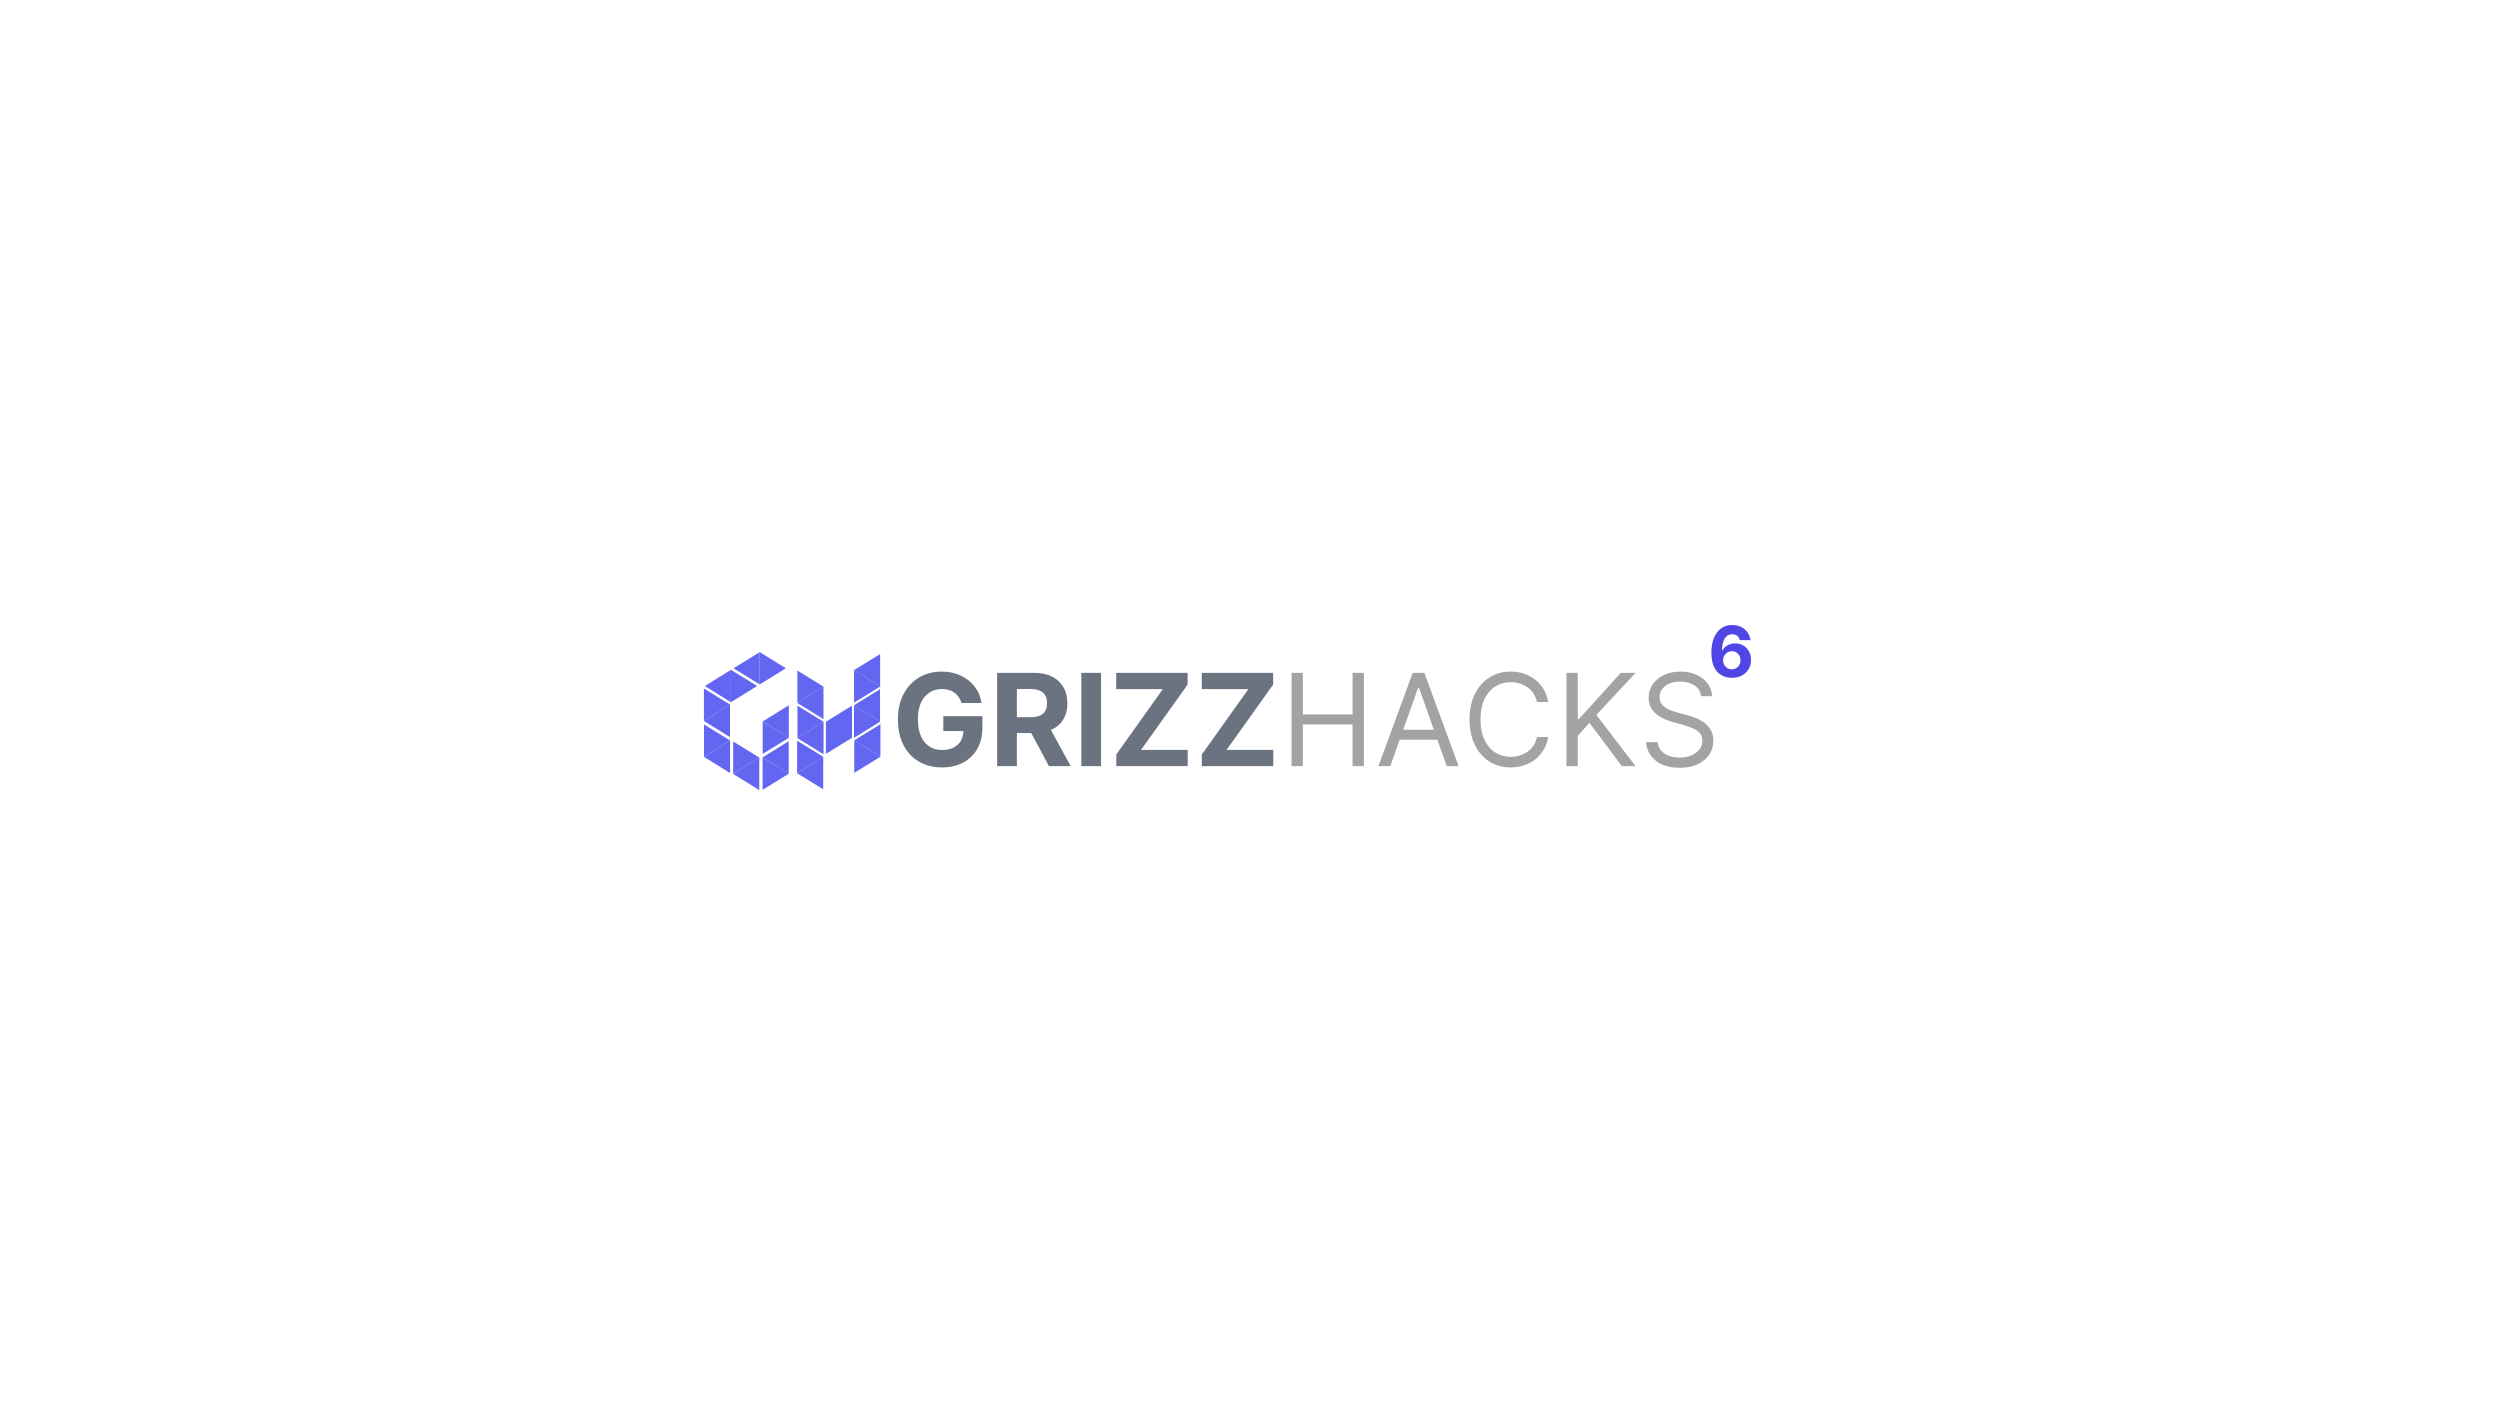
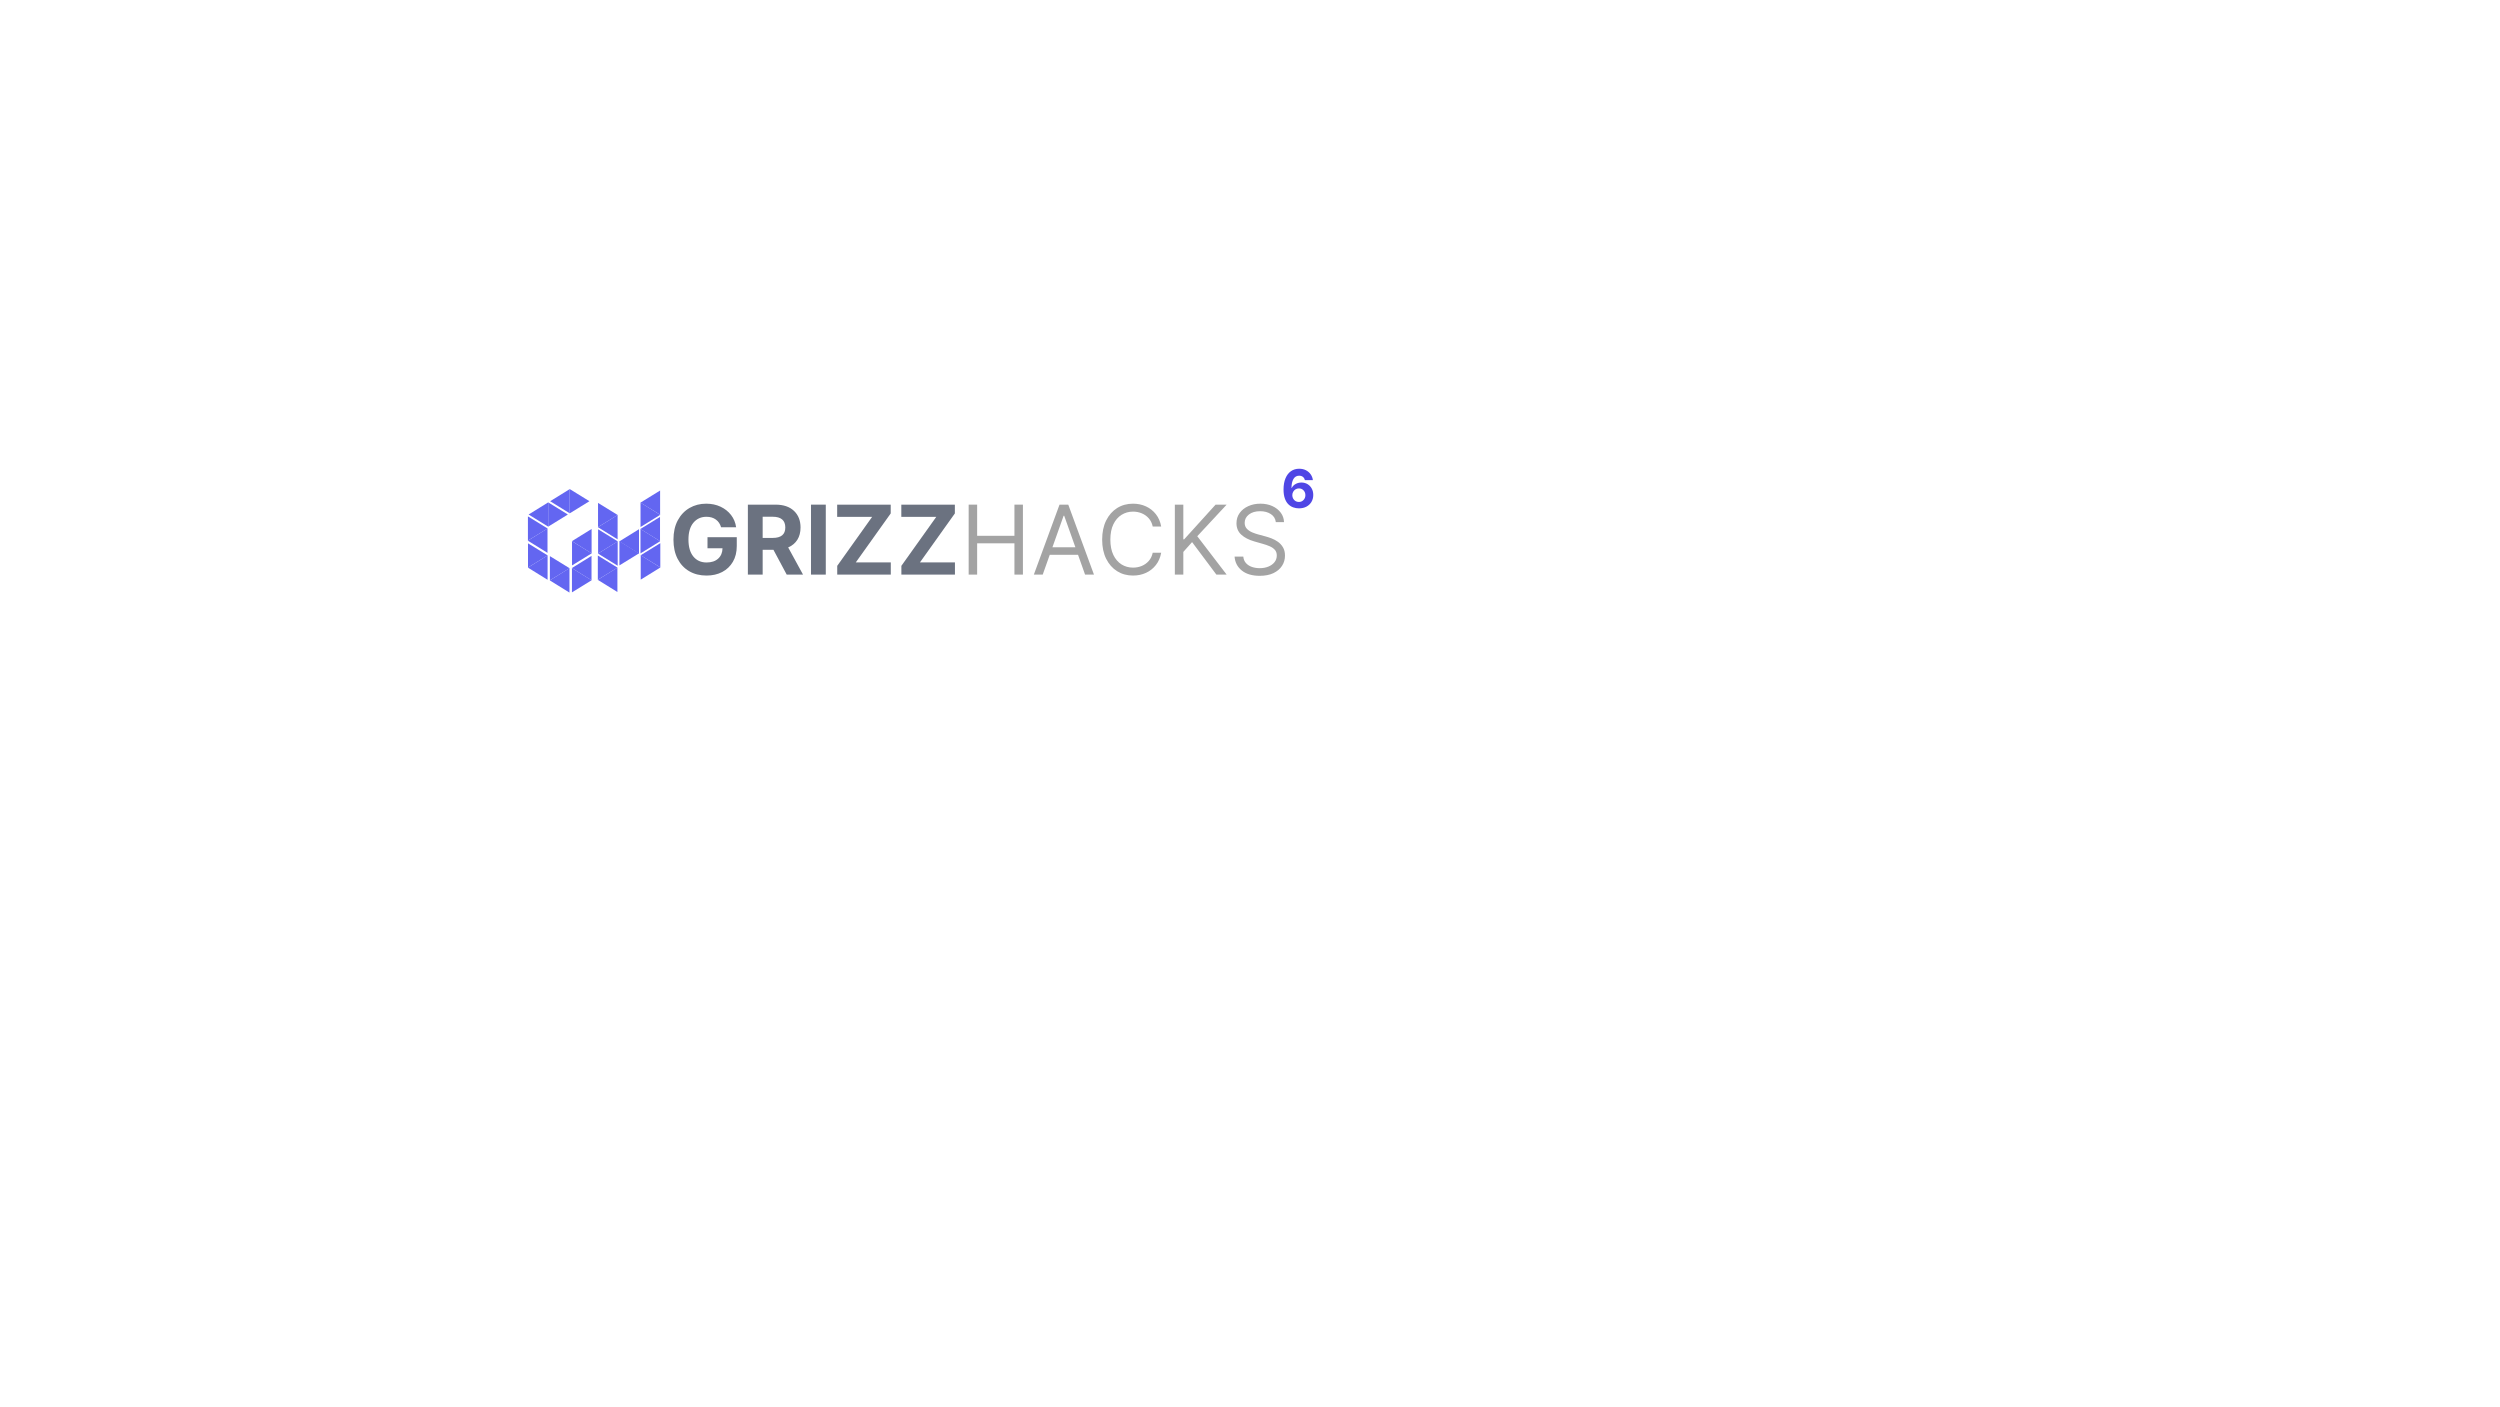
- <svg xmlns="http://www.w3.org/2000/svg" width="1920" zoomAndPan="magnify" viewBox="0 0 1440 810" height="1080" preserveAspectRatio="xMidYMid meet" version="1.0">
+ <svg xmlns="http://www.w3.org/2000/svg" width="1920" zoomAndPan="magnify" height="1080" preserveAspectRatio="xMidYMid meet" version="1.0">
  <defs>
    <g />
    <clipPath id="64cb5a89b1">
      <path d="M 405.277 396 L 421 396 L 421 416 L 405.277 416 Z M 405.277 396 " clip-rule="nonzero" />
    </clipPath>
    <clipPath id="a151e5dd6b">
      <path d="M 405.277 405 L 421 405 L 421 425 L 405.277 425 Z M 405.277 405 " clip-rule="nonzero" />
    </clipPath>
    <clipPath id="03dc8297cb">
      <path d="M 405.277 417 L 421 417 L 421 436 L 405.277 436 Z M 405.277 417 " clip-rule="nonzero" />
    </clipPath>
    <clipPath id="deba7fe38e">
      <path d="M 405.277 426 L 421 426 L 421 446 L 405.277 446 Z M 405.277 426 " clip-rule="nonzero" />
    </clipPath>
    <clipPath id="1ab076337b">
      <path d="M 437 375.609 L 453 375.609 L 453 395 L 437 395 Z M 437 375.609 " clip-rule="nonzero" />
    </clipPath>
    <clipPath id="3881b3afc9">
      <path d="M 422 375.609 L 438 375.609 L 438 395 L 422 395 Z M 422 375.609 " clip-rule="nonzero" />
    </clipPath>
    <clipPath id="7cb5b0ebd0">
      <path d="M 405.277 385 L 422 385 L 422 405 L 405.277 405 Z M 405.277 385 " clip-rule="nonzero" />
    </clipPath>
    <clipPath id="7f194280ca">
      <path d="M 422 436 L 438 436 L 438 455.109 L 422 455.109 Z M 422 436 " clip-rule="nonzero" />
    </clipPath>
    <clipPath id="cc58dd60d2">
      <path d="M 491 386 L 507.277 386 L 507.277 405 L 491 405 Z M 491 386 " clip-rule="nonzero" />
    </clipPath>
    <clipPath id="7f8f23a0fc">
      <path d="M 491 406 L 507.277 406 L 507.277 425 L 491 425 Z M 491 406 " clip-rule="nonzero" />
    </clipPath>
    <clipPath id="2e6db85fda">
      <path d="M 492 417 L 507.277 417 L 507.277 436 L 492 436 Z M 492 417 " clip-rule="nonzero" />
    </clipPath>
    <clipPath id="07bbb26464">
      <path d="M 492 426 L 507.277 426 L 507.277 446 L 492 446 Z M 492 426 " clip-rule="nonzero" />
    </clipPath>
  </defs>
  <g clip-path="url(#64cb5a89b1)">
    <path fill="#6366f1" d="M 405.445 396.586 C 410.457 399.672 415.465 402.754 420.473 405.836 C 420.457 405.891 420.457 405.941 420.438 405.953 C 415.441 409.031 410.445 412.105 405.445 415.18 Z M 405.445 396.586 " fill-opacity="1" fill-rule="nonzero" />
  </g>
  <g clip-path="url(#a151e5dd6b)">
    <path fill="#6366f1" d="M 420.484 405.855 L 420.484 424.594 C 415.445 421.473 410.453 418.383 405.371 415.234 C 410.426 412.098 415.422 408.996 420.484 405.855 " fill-opacity="1" fill-rule="nonzero" />
  </g>
  <g clip-path="url(#03dc8297cb)">
    <path fill="#6366f1" d="M 405.504 417.27 C 410.516 420.355 415.523 423.438 420.531 426.52 C 420.516 426.574 420.516 426.625 420.496 426.637 C 415.5 429.715 410.504 432.789 405.504 435.863 Z M 405.504 417.27 " fill-opacity="1" fill-rule="nonzero" />
  </g>
  <g clip-path="url(#deba7fe38e)">
    <path fill="#6366f1" d="M 420.543 426.539 L 420.543 445.277 C 415.504 442.156 410.512 439.066 405.43 435.918 C 410.484 432.781 415.48 429.68 420.543 426.539 " fill-opacity="1" fill-rule="nonzero" />
  </g>
  <g clip-path="url(#1ab076337b)">
    <path fill="#6366f1" d="M 437.562 375.609 C 442.574 378.699 447.59 381.793 452.594 384.879 C 452.582 384.938 452.582 384.988 452.562 385 C 447.562 388.082 442.562 391.164 437.562 394.246 Z M 437.562 375.609 " fill-opacity="1" fill-rule="nonzero" />
  </g>
  <g clip-path="url(#3881b3afc9)">
    <path fill="#6366f1" d="M 437.562 375.621 L 437.562 394.242 C 432.551 391.141 427.582 388.07 422.523 384.941 C 427.555 381.824 432.523 378.742 437.562 375.621 " fill-opacity="1" fill-rule="nonzero" />
  </g>
  <path fill="#6366f1" d="M 421.008 385.824 C 426.02 388.918 431.031 392.008 436.039 395.094 C 436.023 395.152 436.027 395.203 436.008 395.215 C 431.008 398.301 426.008 401.379 421.008 404.461 Z M 421.008 385.824 " fill-opacity="1" fill-rule="nonzero" />
  <g clip-path="url(#7cb5b0ebd0)">
    <path fill="#6366f1" d="M 421.008 385.836 L 421.008 404.461 C 415.992 401.359 411.027 398.285 405.969 395.156 C 411 392.039 415.969 388.961 421.008 385.836 " fill-opacity="1" fill-rule="nonzero" />
  </g>
  <path fill="#6366f1" d="M 422.309 427.102 C 427.32 430.184 432.328 433.27 437.332 436.348 C 437.32 436.406 437.32 436.457 437.301 436.469 C 432.305 439.547 427.305 442.621 422.309 445.695 Z M 422.309 427.102 " fill-opacity="1" fill-rule="nonzero" />
  <g clip-path="url(#7f194280ca)">
    <path fill="#6366f1" d="M 437.344 436.371 L 437.344 455.109 C 432.305 451.988 427.312 448.895 422.23 445.746 C 427.285 442.613 432.281 439.512 437.344 436.371 " fill-opacity="1" fill-rule="nonzero" />
  </g>
  <path fill="#6366f1" d="M 439.254 454.934 C 444.262 451.852 449.273 448.766 454.277 445.688 C 454.262 445.629 454.266 445.578 454.246 445.566 C 449.25 442.488 444.25 439.414 439.254 436.34 Z M 439.254 454.934 " fill-opacity="1" fill-rule="nonzero" />
  <path fill="#6366f1" d="M 454.289 445.664 L 454.289 426.926 C 449.254 430.047 444.258 433.141 439.176 436.289 C 444.23 439.426 449.227 442.523 454.289 445.664 " fill-opacity="1" fill-rule="nonzero" />
  <path fill="#6366f1" d="M 439.312 434.25 C 444.324 431.168 449.332 428.082 454.336 425.004 C 454.324 424.945 454.324 424.895 454.305 424.883 C 449.309 421.805 444.309 418.73 439.312 415.656 Z M 439.312 434.25 " fill-opacity="1" fill-rule="nonzero" />
  <path fill="#6366f1" d="M 454.352 424.98 L 454.352 406.242 C 449.312 409.363 444.316 412.457 439.234 415.605 C 444.289 418.742 449.285 421.84 454.352 424.98 " fill-opacity="1" fill-rule="nonzero" />
  <path fill="#6366f1" d="M 459.281 386.23 C 464.293 389.312 469.301 392.398 474.305 395.477 C 474.293 395.535 474.293 395.586 474.273 395.598 C 469.277 398.676 464.277 401.75 459.281 404.824 Z M 459.281 386.23 " fill-opacity="1" fill-rule="nonzero" />
  <path fill="#6366f1" d="M 474.32 395.5 L 474.32 414.238 C 469.281 411.117 464.289 408.023 459.207 404.875 C 464.262 401.738 469.258 398.641 474.32 395.5 " fill-opacity="1" fill-rule="nonzero" />
  <path fill="#6366f1" d="M 459.34 406.484 C 464.352 409.566 469.359 412.652 474.363 415.734 C 474.352 415.789 474.352 415.84 474.332 415.852 C 469.336 418.93 464.336 422.004 459.34 425.078 Z M 459.34 406.484 " fill-opacity="1" fill-rule="nonzero" />
  <path fill="#6366f1" d="M 474.379 415.754 L 474.379 434.492 C 469.34 431.371 464.348 428.277 459.262 425.129 C 464.32 421.996 469.312 418.895 474.379 415.754 " fill-opacity="1" fill-rule="nonzero" />
  <path fill="#6366f1" d="M 459.133 426.652 C 464.141 429.734 469.152 432.816 474.156 435.898 C 474.141 435.957 474.145 436.008 474.125 436.02 C 469.129 439.098 464.129 442.172 459.133 445.246 Z M 459.133 426.652 " fill-opacity="1" fill-rule="nonzero" />
  <path fill="#6366f1" d="M 474.168 435.922 L 474.168 454.66 C 469.133 451.539 464.137 448.445 459.055 445.297 C 464.109 442.16 469.105 439.062 474.168 435.922 " fill-opacity="1" fill-rule="nonzero" />
  <path fill="#6366f1" d="M 506.961 376.734 C 501.953 379.82 496.941 382.902 491.938 385.984 C 491.953 386.039 491.949 386.09 491.973 386.102 C 496.965 389.18 501.965 392.254 506.961 395.328 Z M 506.961 376.734 " fill-opacity="1" fill-rule="nonzero" />
  <g clip-path="url(#cc58dd60d2)">
    <path fill="#6366f1" d="M 491.926 386.004 L 491.926 404.742 C 496.965 401.621 501.957 398.531 507.039 395.383 C 501.984 392.246 496.988 389.148 491.926 386.004 " fill-opacity="1" fill-rule="nonzero" />
  </g>
  <path fill="#6366f1" d="M 506.902 396.988 C 501.895 400.074 496.883 403.156 491.879 406.238 C 491.895 406.297 491.891 406.348 491.914 406.359 C 496.91 409.438 501.906 412.508 506.902 415.586 Z M 506.902 396.988 " fill-opacity="1" fill-rule="nonzero" />
  <g clip-path="url(#7f8f23a0fc)">
    <path fill="#6366f1" d="M 491.895 406.258 L 491.895 424.996 C 496.93 421.875 501.926 418.785 507.008 415.637 C 501.953 412.5 496.957 409.402 491.895 406.258 " fill-opacity="1" fill-rule="nonzero" />
  </g>
  <g clip-path="url(#2e6db85fda)">
    <path fill="#6366f1" d="M 507.113 417.156 C 502.102 420.238 497.09 423.324 492.086 426.406 C 492.102 426.461 492.102 426.512 492.121 426.523 C 497.117 429.602 502.113 432.676 507.113 435.75 Z M 507.113 417.156 " fill-opacity="1" fill-rule="nonzero" />
  </g>
  <g clip-path="url(#07bbb26464)">
    <path fill="#6366f1" d="M 492.074 426.426 L 492.074 445.164 C 497.113 442.043 502.105 438.949 507.188 435.805 C 502.133 432.668 497.137 429.566 492.074 426.426 " fill-opacity="1" fill-rule="nonzero" />
  </g>
  <path fill="#6366f1" d="M 475.715 434.227 C 480.727 431.145 485.738 428.059 490.742 424.98 C 490.727 424.922 490.727 424.871 490.707 424.859 C 485.711 421.781 480.715 418.707 475.715 415.633 Z M 475.715 434.227 " fill-opacity="1" fill-rule="nonzero" />
  <path fill="#6366f1" d="M 490.754 425.172 L 490.754 406.434 C 485.715 409.555 480.723 412.648 475.641 415.797 C 480.695 418.934 485.691 422.031 490.754 425.172 " fill-opacity="1" fill-rule="nonzero" />
  <g fill="#4f46e5" fill-opacity="1">
    <g transform="translate(983.8161, 390.0078)">
      <g>
        <path d="M 13.719 0.406 C 12.207 0.395 10.75 0.141 9.344 -0.359 C 7.938 -0.867 6.676 -1.68 5.562 -2.797 C 4.445 -3.922 3.566 -5.41 2.922 -7.266 C 2.273 -9.117 1.945 -11.395 1.938 -14.094 C 1.945 -17.426 2.445 -20.281 3.438 -22.656 C 4.426 -25.031 5.816 -26.848 7.609 -28.109 C 9.398 -29.379 11.508 -30.016 13.938 -30.016 C 15.906 -30.016 17.641 -29.629 19.141 -28.859 C 20.648 -28.086 21.863 -27.039 22.781 -25.719 C 23.707 -24.406 24.27 -22.926 24.469 -21.281 L 18.312 -21.281 C 18.07 -22.363 17.566 -23.195 16.797 -23.781 C 16.023 -24.375 15.07 -24.672 13.938 -24.672 C 12.02 -24.672 10.562 -23.832 9.562 -22.156 C 8.57 -20.477 8.066 -18.176 8.047 -15.25 L 8.25 -15.25 C 8.906 -16.562 9.898 -17.582 11.234 -18.312 C 12.578 -19.051 14.062 -19.422 15.688 -19.422 C 17.438 -19.422 18.992 -19.008 20.359 -18.188 C 21.734 -17.363 22.812 -16.234 23.594 -14.797 C 24.383 -13.367 24.773 -11.734 24.766 -9.891 C 24.773 -7.891 24.312 -6.109 23.375 -4.547 C 22.445 -2.992 21.156 -1.773 19.5 -0.891 C 17.844 -0.016 15.914 0.414 13.719 0.406 Z M 13.688 -4.5 C 15.133 -4.5 16.332 -5 17.281 -6 C 18.238 -7 18.719 -8.238 18.719 -9.719 C 18.719 -11.176 18.25 -12.406 17.312 -13.406 C 16.375 -14.406 15.18 -14.906 13.734 -14.906 C 12.785 -14.906 11.926 -14.672 11.156 -14.203 C 10.395 -13.734 9.789 -13.102 9.344 -12.312 C 8.906 -11.531 8.68 -10.66 8.672 -9.703 C 8.672 -8.742 8.891 -7.867 9.328 -7.078 C 9.766 -6.285 10.359 -5.656 11.109 -5.188 C 11.867 -4.727 12.727 -4.5 13.688 -4.5 Z M 13.688 -4.5 " />
      </g>
    </g>
  </g>
  <g fill="#6b7280" fill-opacity="1">
    <g transform="translate(513.4984, 441.2957)">
      <g>
        <path d="M 40.297 -36.359 C 39.578 -38.879 38.25 -40.848 36.312 -42.266 C 34.383 -43.691 31.961 -44.406 29.047 -44.406 C 24.93 -44.406 21.598 -42.891 19.047 -39.859 C 16.504 -36.828 15.234 -32.516 15.234 -26.922 C 15.234 -21.305 16.484 -16.969 18.984 -13.906 C 21.492 -10.844 24.879 -9.312 29.141 -9.312 C 32.922 -9.312 35.891 -10.297 38.047 -12.266 C 40.211 -14.234 41.328 -16.879 41.391 -20.203 L 29.859 -20.203 L 29.859 -28.75 L 52.344 -28.75 L 52.344 -21.984 C 52.344 -17.273 51.344 -13.219 49.344 -9.812 C 47.352 -6.414 44.613 -3.805 41.125 -1.984 C 37.633 -0.172 33.625 0.734 29.094 0.734 C 24.051 0.734 19.625 -0.379 15.812 -2.609 C 12 -4.836 9.031 -8.008 6.906 -12.125 C 4.781 -16.25 3.719 -21.145 3.719 -26.812 C 3.719 -32.613 4.828 -37.578 7.047 -41.703 C 9.273 -45.836 12.285 -49 16.078 -51.188 C 19.879 -53.375 24.141 -54.469 28.859 -54.469 C 32.91 -54.469 36.582 -53.695 39.875 -52.156 C 43.164 -50.613 45.859 -48.484 47.953 -45.766 C 50.055 -43.047 51.352 -39.91 51.844 -36.359 Z M 40.297 -36.359 " />
      </g>
    </g>
  </g>
  <g fill="#6b7280" fill-opacity="1">
    <g transform="translate(569.6915, 441.2957)">
      <g>
        <path d="M 4.672 0 L 4.672 -53.734 L 25.859 -53.734 C 31.961 -53.734 36.695 -52.141 40.062 -48.953 C 43.438 -45.766 45.125 -41.504 45.125 -36.172 C 45.125 -32.504 44.305 -29.363 42.672 -26.75 C 41.035 -24.145 38.688 -22.188 35.625 -20.875 L 47.031 0 L 34.5 0 L 24.312 -19.047 L 16.031 -19.047 L 16.031 0 Z M 16.031 -28.172 L 23.734 -28.172 C 30.191 -28.172 33.422 -30.836 33.422 -36.172 C 33.422 -41.68 30.176 -44.438 23.688 -44.438 L 16.031 -44.438 Z M 16.031 -28.172 " />
      </g>
    </g>
  </g>
  <g fill="#6b7280" fill-opacity="1">
    <g transform="translate(618.1719, 441.2957)">
      <g>
        <path d="M 16.031 -53.734 L 16.031 0 L 4.672 0 L 4.672 -53.734 Z M 16.031 -53.734 " />
      </g>
    </g>
  </g>
  <g fill="#6b7280" fill-opacity="1">
    <g transform="translate(638.8967, 441.2957)">
      <g>
        <path d="M 4.094 0 L 4.094 -6.734 L 30.906 -44.359 L 4.047 -44.359 L 4.047 -53.734 L 45.172 -53.734 L 45.172 -46.984 L 18.344 -9.359 L 45.234 -9.359 L 45.234 0 Z M 4.094 0 " />
      </g>
    </g>
  </g>
  <g fill="#6b7280" fill-opacity="1">
    <g transform="translate(688.1641, 441.2957)">
      <g>
        <path d="M 4.094 0 L 4.094 -6.734 L 30.906 -44.359 L 4.047 -44.359 L 4.047 -53.734 L 45.172 -53.734 L 45.172 -46.984 L 18.344 -9.359 L 45.234 -9.359 L 45.234 0 Z M 4.094 0 " />
      </g>
    </g>
  </g>
  <g fill="#a3a3a3" fill-opacity="1">
    <g transform="translate(737.432, 441.2957)">
      <g>
        <path d="M 6.5 0 L 6.5 -53.734 L 13.016 -53.734 L 13.016 -29.797 L 41.656 -29.797 L 41.656 -53.734 L 48.172 -53.734 L 48.172 0 L 41.656 0 L 41.656 -24.031 L 13.016 -24.031 L 13.016 0 Z M 6.5 0 " />
      </g>
    </g>
  </g>
  <g fill="#a3a3a3" fill-opacity="1">
    <g transform="translate(792.1035, 441.2957)">
      <g>
        <path d="M 8.703 0 L 1.891 0 L 21.609 -53.734 L 28.328 -53.734 L 48.062 0 L 41.234 0 L 35.828 -15.219 L 14.109 -15.219 Z M 16.156 -20.984 L 33.797 -20.984 L 25.188 -45.234 L 24.766 -45.234 Z M 16.156 -20.984 " />
      </g>
    </g>
  </g>
  <g fill="#a3a3a3" fill-opacity="1">
    <g transform="translate(842.053, 441.2957)">
      <g>
        <path d="M 49.734 -36.938 L 43.234 -36.938 C 42.711 -39.414 41.707 -41.504 40.219 -43.203 C 38.727 -44.898 36.93 -46.188 34.828 -47.062 C 32.734 -47.938 30.5 -48.375 28.125 -48.375 C 24.875 -48.375 21.93 -47.551 19.297 -45.906 C 16.66 -44.258 14.566 -41.836 13.016 -38.641 C 11.473 -35.441 10.703 -31.516 10.703 -26.859 C 10.703 -22.211 11.473 -18.285 13.016 -15.078 C 14.566 -11.879 16.66 -9.457 19.297 -7.812 C 21.93 -6.176 24.875 -5.359 28.125 -5.359 C 30.5 -5.359 32.734 -5.789 34.828 -6.656 C 36.93 -7.531 38.727 -8.816 40.219 -10.516 C 41.707 -12.211 42.711 -14.305 43.234 -16.797 L 49.734 -16.797 C 49.078 -13.117 47.723 -9.973 45.672 -7.359 C 43.629 -4.742 41.094 -2.738 38.062 -1.344 C 35.039 0.039 31.727 0.734 28.125 0.734 C 23.539 0.734 19.461 -0.383 15.891 -2.625 C 12.328 -4.863 9.52 -8.047 7.469 -12.172 C 5.426 -16.297 4.406 -21.191 4.406 -26.859 C 4.406 -32.523 5.426 -37.422 7.469 -41.547 C 9.52 -45.68 12.328 -48.867 15.891 -51.109 C 19.461 -53.348 23.539 -54.469 28.125 -54.469 C 31.727 -54.469 35.039 -53.77 38.062 -52.375 C 41.094 -50.988 43.629 -48.988 45.672 -46.375 C 47.723 -43.758 49.078 -40.613 49.734 -36.938 Z M 49.734 -36.938 " />
      </g>
    </g>
  </g>
  <g fill="#a3a3a3" fill-opacity="1">
    <g transform="translate(895.7802, 441.2957)">
      <g>
        <path d="M 6.5 0 L 6.5 -53.734 L 13.016 -53.734 L 13.016 -27.078 L 13.641 -27.078 L 37.781 -53.734 L 46.281 -53.734 L 23.719 -29.484 L 46.281 0 L 38.406 0 L 19.734 -24.969 L 13.016 -17.422 L 13.016 0 Z M 6.5 0 " />
      </g>
    </g>
  </g>
  <g fill="#a3a3a3" fill-opacity="1">
    <g transform="translate(943.9457, 441.2957)">
      <g>
        <path d="M 35.891 -40.297 C 35.578 -42.953 34.301 -45.016 32.062 -46.484 C 29.82 -47.953 27.078 -48.688 23.828 -48.688 C 20.254 -48.688 17.383 -47.844 15.219 -46.156 C 13.051 -44.469 11.969 -42.336 11.969 -39.766 C 11.969 -37.848 12.555 -36.297 13.734 -35.109 C 14.91 -33.93 16.305 -33.016 17.922 -32.359 C 19.547 -31.703 21.02 -31.195 22.344 -30.844 L 27.812 -29.375 C 29.207 -29.008 30.766 -28.504 32.484 -27.859 C 34.211 -27.211 35.867 -26.332 37.453 -25.219 C 39.035 -24.113 40.344 -22.691 41.375 -20.953 C 42.406 -19.223 42.922 -17.102 42.922 -14.594 C 42.922 -11.688 42.16 -9.062 40.641 -6.719 C 39.129 -4.375 36.926 -2.508 34.031 -1.125 C 31.145 0.25 27.633 0.938 23.5 0.938 C 17.727 0.938 13.145 -0.422 9.75 -3.141 C 6.363 -5.867 4.516 -9.438 4.203 -13.844 L 10.906 -13.844 C 11.082 -11.82 11.77 -10.148 12.969 -8.828 C 14.164 -7.504 15.688 -6.523 17.531 -5.891 C 19.383 -5.254 21.375 -4.938 23.5 -4.938 C 25.988 -4.938 28.219 -5.344 30.188 -6.156 C 32.164 -6.969 33.734 -8.102 34.891 -9.562 C 36.047 -11.02 36.625 -12.727 36.625 -14.688 C 36.625 -16.469 36.125 -17.914 35.125 -19.031 C 34.125 -20.156 32.812 -21.066 31.188 -21.766 C 29.562 -22.473 27.805 -23.086 25.922 -23.609 L 19.312 -25.5 C 15.113 -26.707 11.789 -28.43 9.344 -30.672 C 6.895 -32.91 5.672 -35.836 5.672 -39.453 C 5.672 -42.461 6.488 -45.086 8.125 -47.328 C 9.758 -49.578 11.961 -51.328 14.734 -52.578 C 17.504 -53.836 20.602 -54.469 24.031 -54.469 C 27.488 -54.469 30.562 -53.848 33.25 -52.609 C 35.945 -51.379 38.086 -49.695 39.672 -47.562 C 41.254 -45.426 42.094 -43.004 42.188 -40.297 Z M 35.891 -40.297 " />
      </g>
    </g>
  </g>
</svg>
